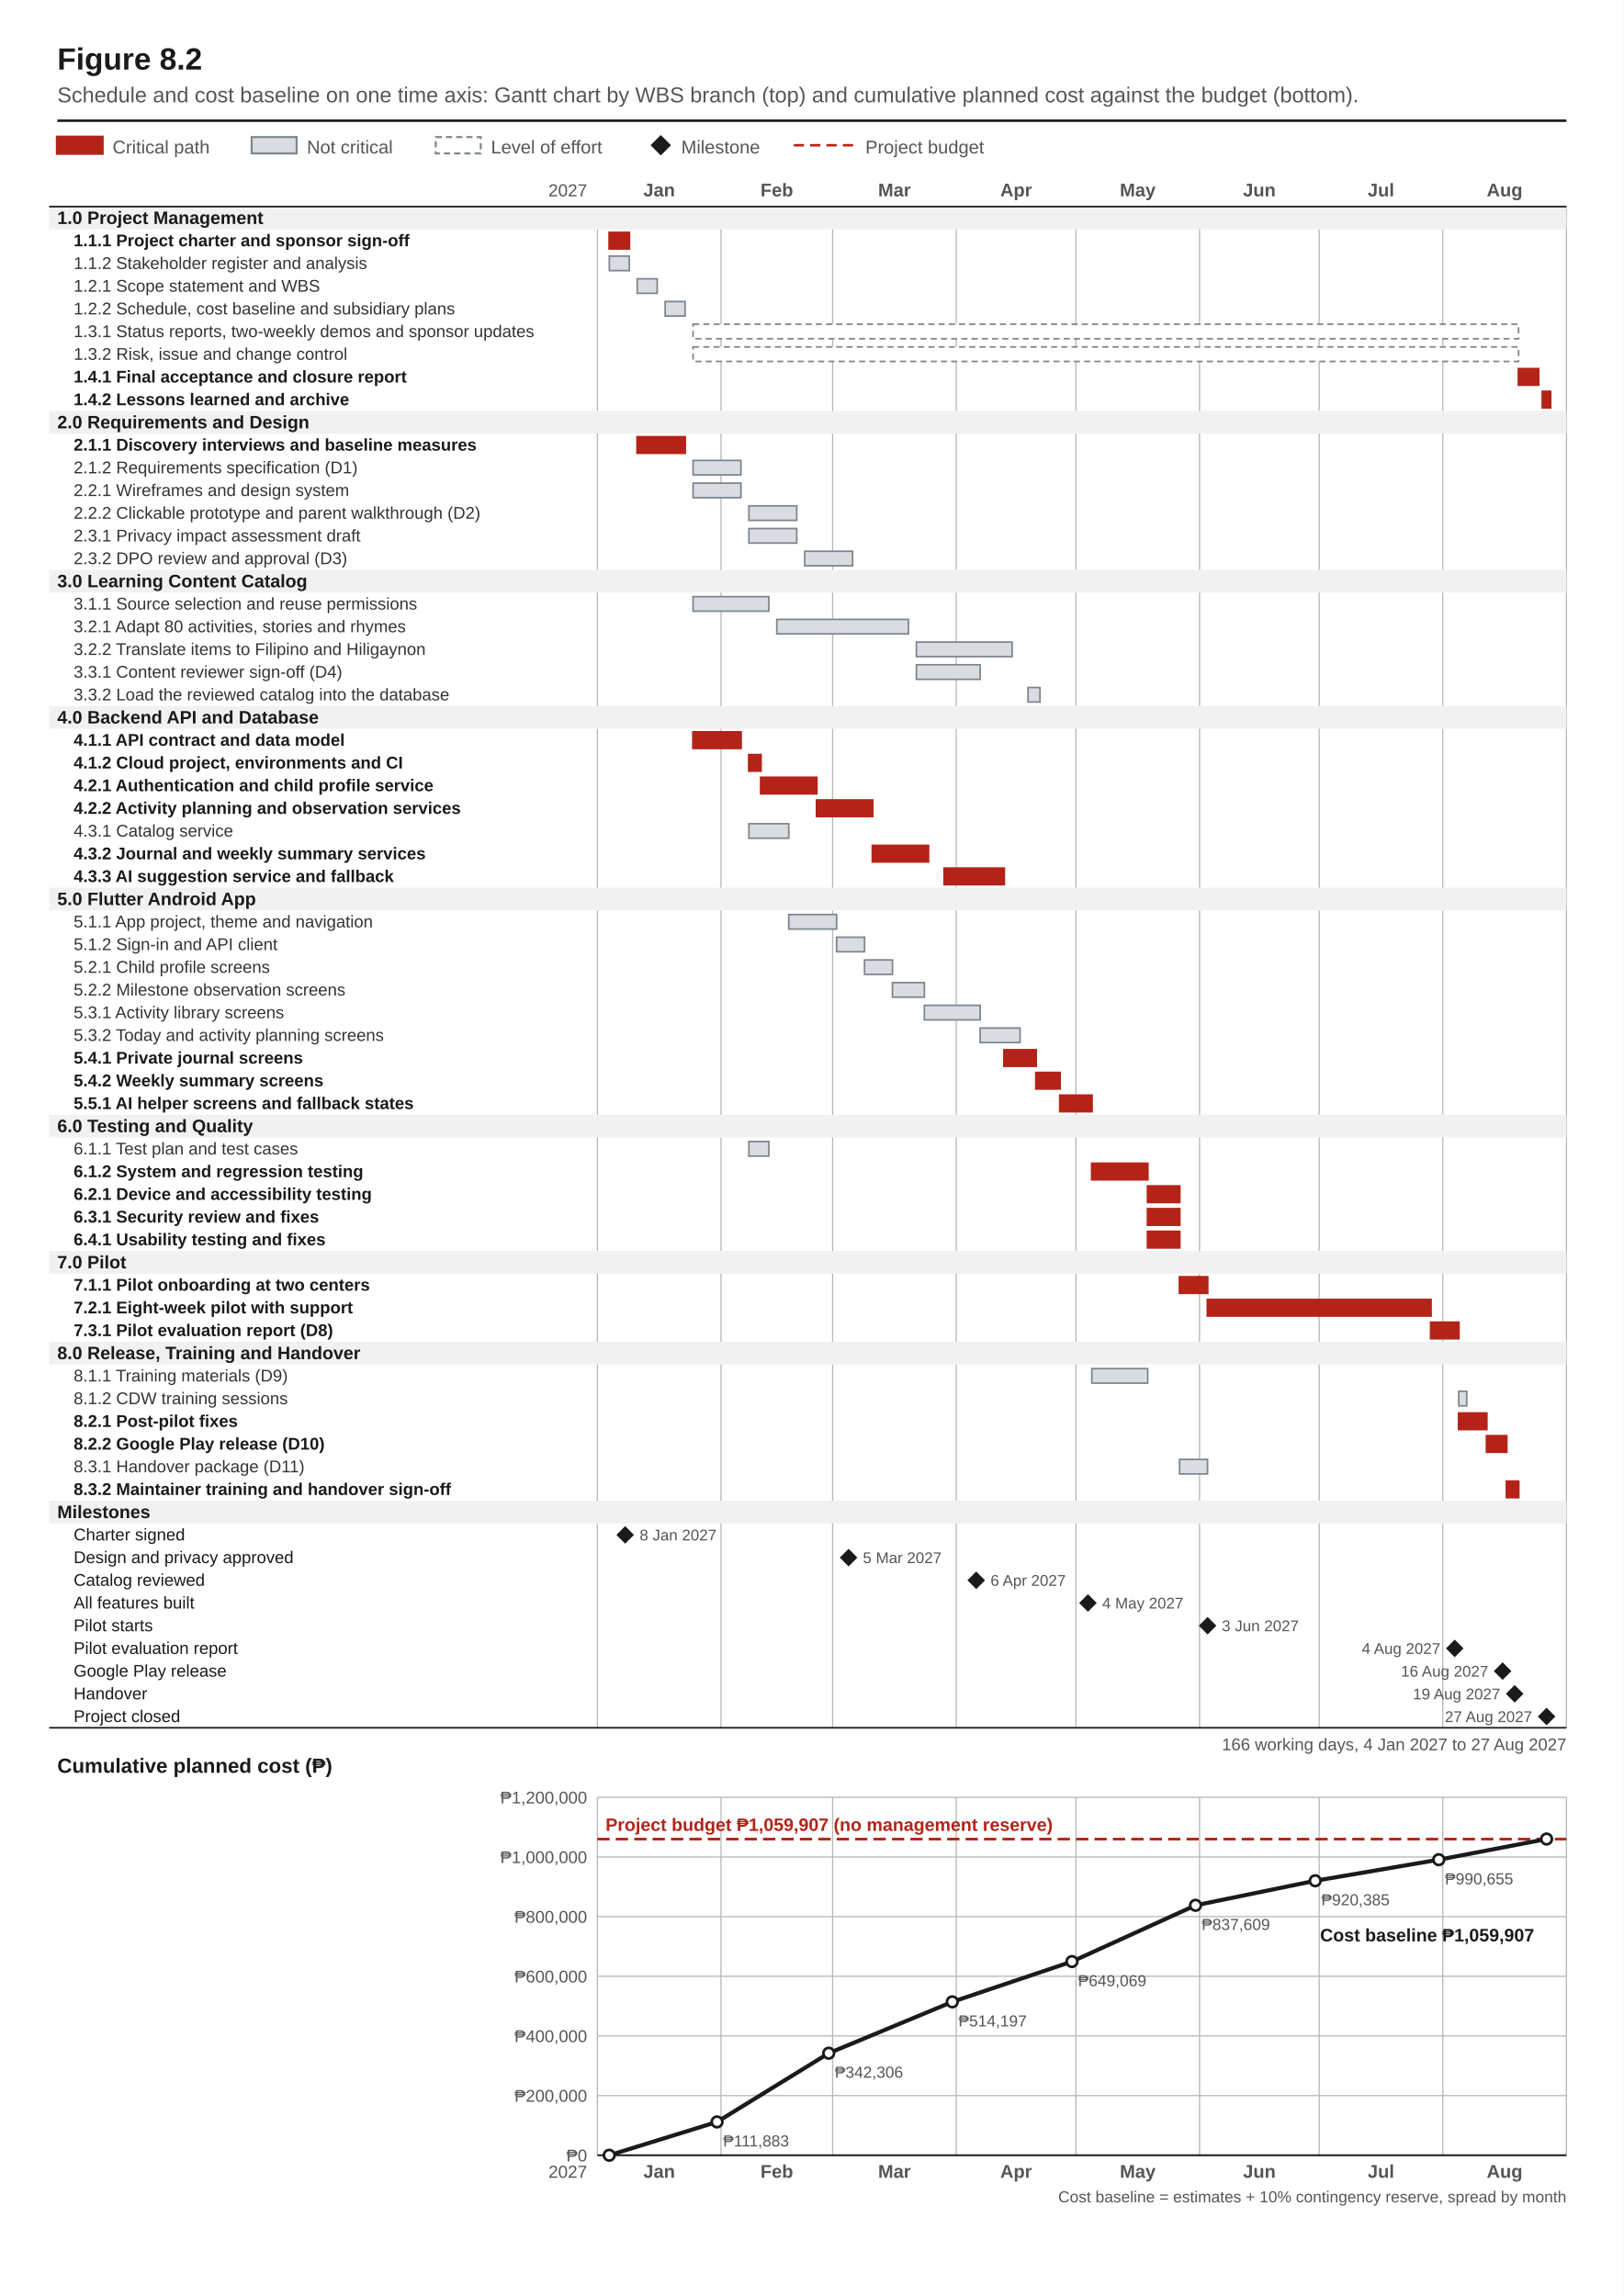
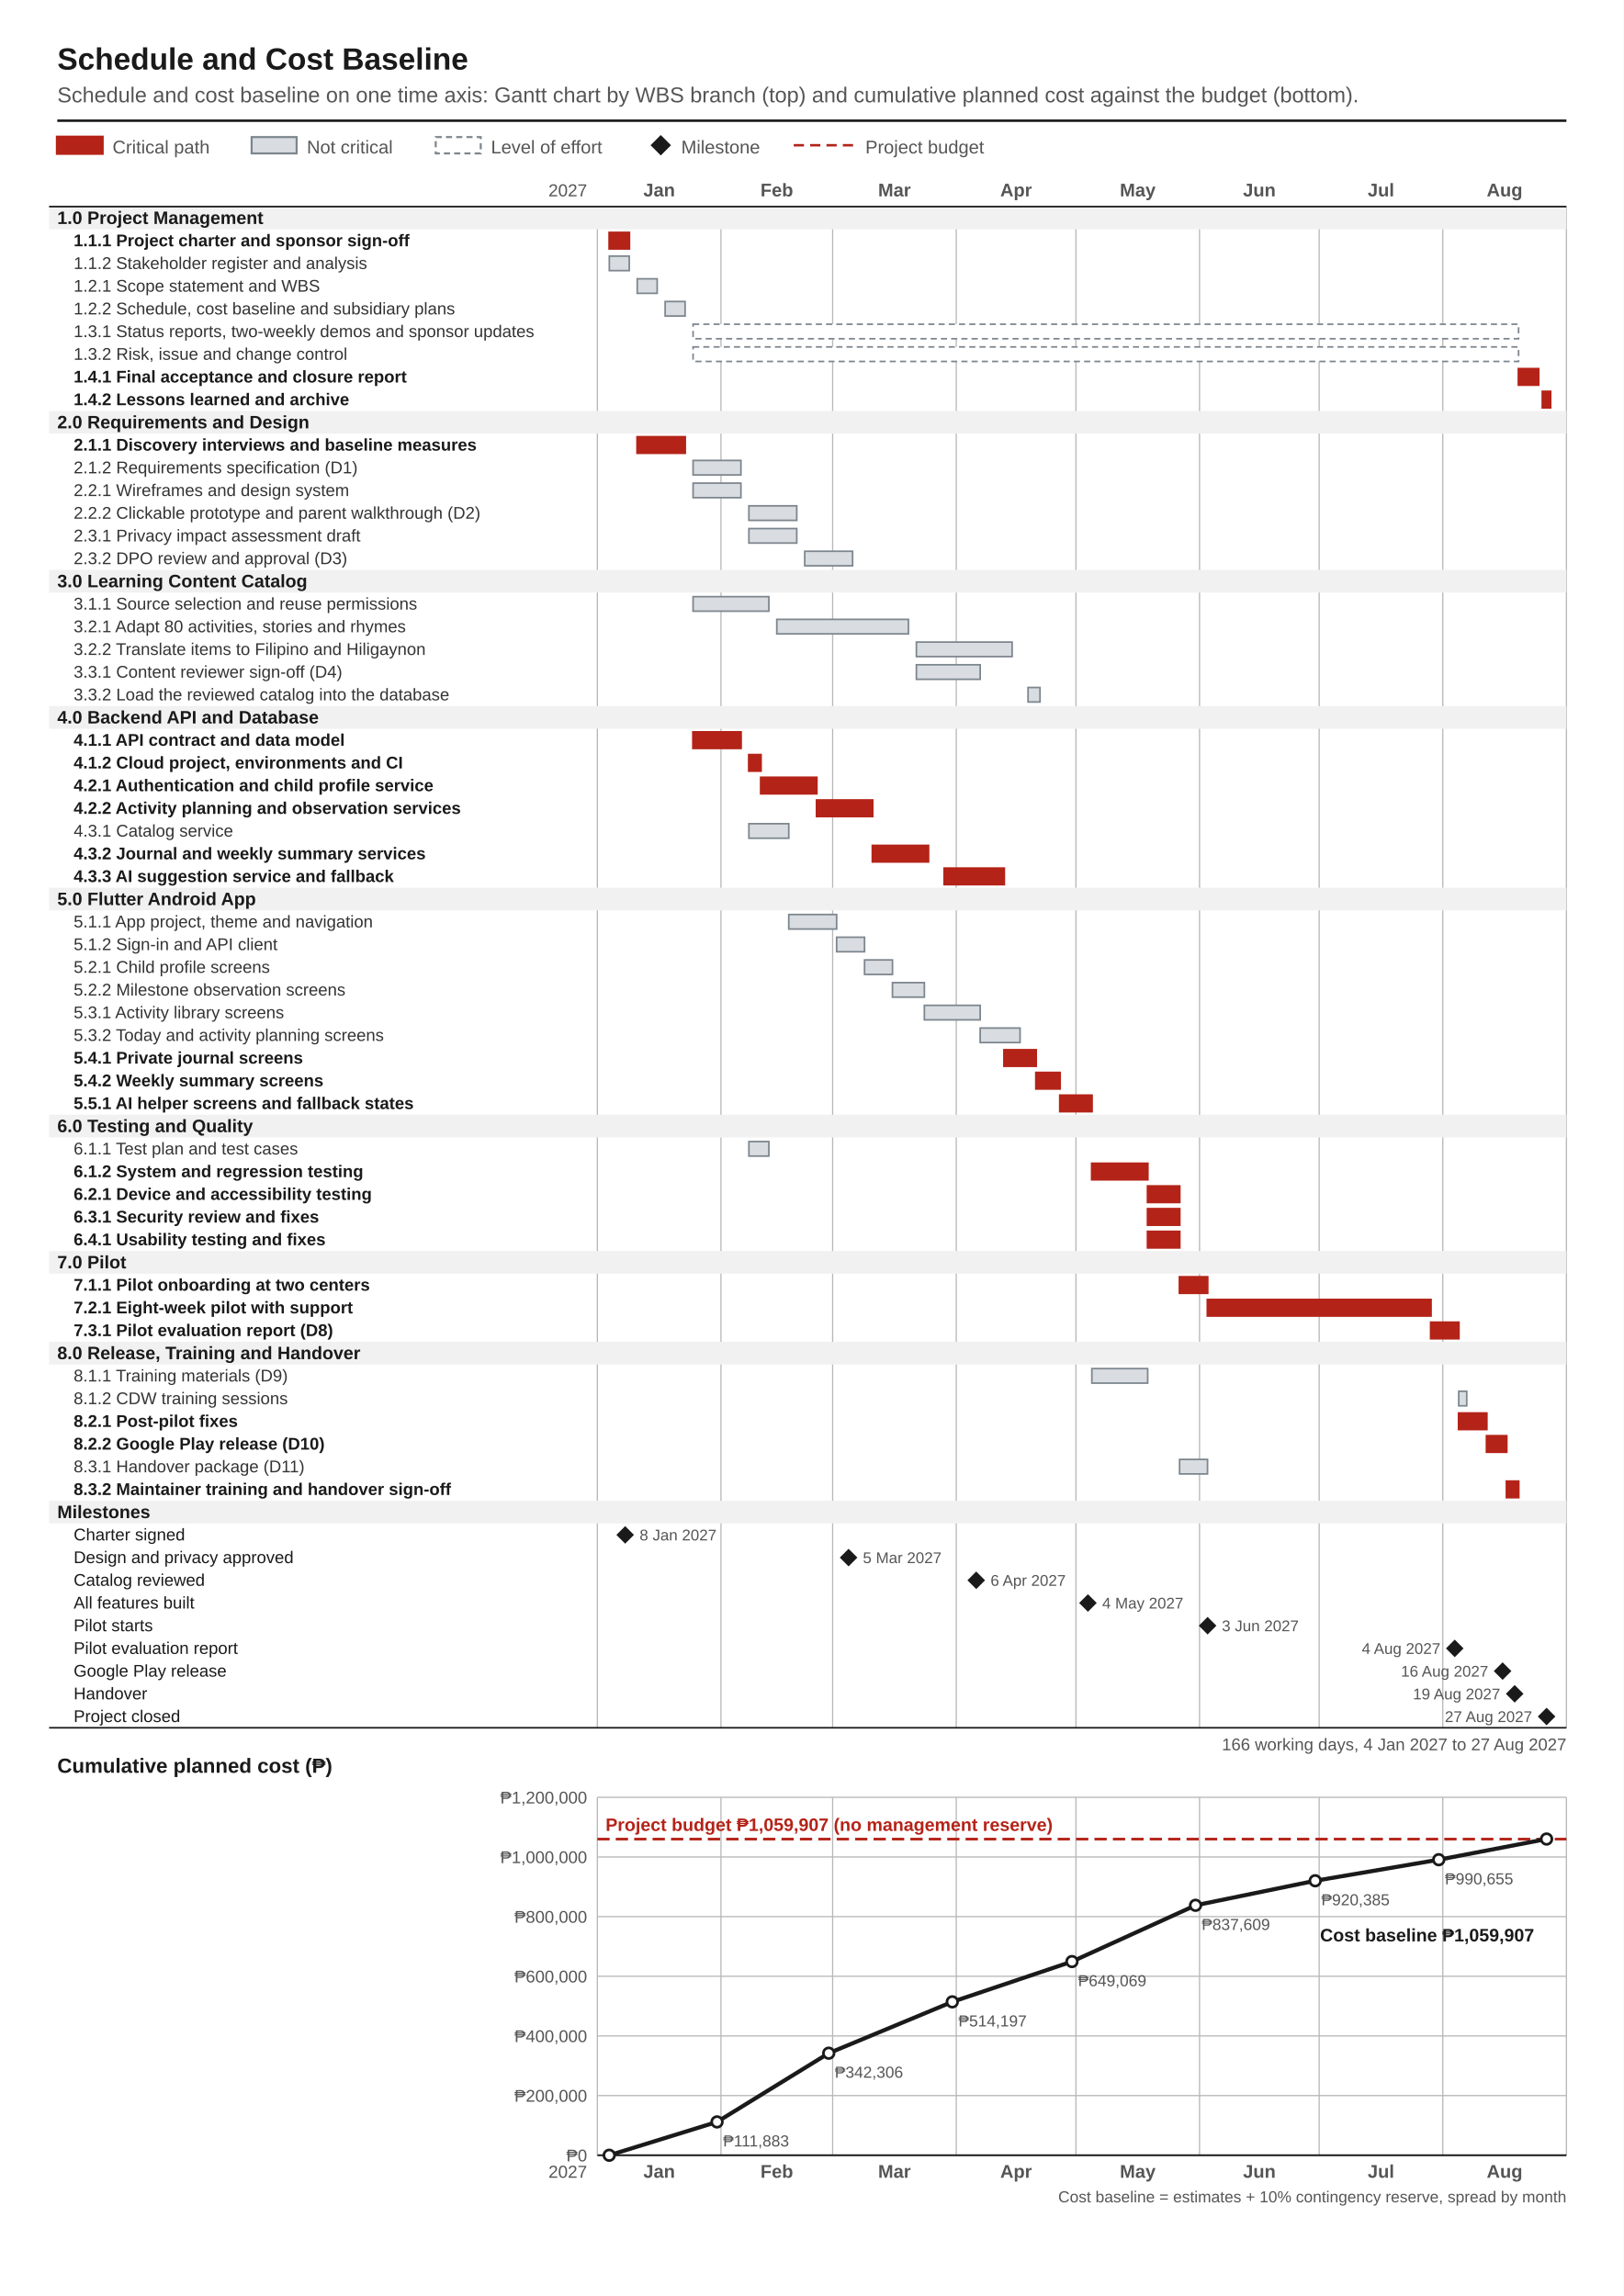
<svg xmlns="http://www.w3.org/2000/svg" width="210.0mm" height="297.0mm" viewBox="0 0 793.70 1122.50" font-family="Arial, &quot;Liberation Sans&quot;, &quot;Nimbus Sans&quot;, &quot;Helvetica Neue&quot;, Helvetica, &quot;DejaVu Sans&quot;, sans-serif">
  <rect width="793.70" height="1122.50" fill="#ffffff" />
-   <text x="28.00" y="34.00" font-size="15" fill="#1a1a1a" text-anchor="start" font-weight="700">Figure 8.2</text>
+   <text x="28.00" y="34.00" font-size="15" fill="#1a1a1a" text-anchor="start" font-weight="700">Schedule and Cost Baseline</text>
  <text x="28.00" y="50.00" font-size="10.5" fill="#555555" text-anchor="start">Schedule and cost baseline on one time axis: Gantt chart by WBS branch (top) and cumulative planned cost against the budget (bottom).</text>
  <line x1="28.00" y1="59.00" x2="765.70" y2="59.00" stroke="#1a1a1a" stroke-width="1.2" />
  <rect x="28.00" y="67.00" width="22.00" height="8.00" rx="0" fill="#b42318" stroke="#b42318" stroke-width="1.4" />
  <text x="55.00" y="75.00" font-size="9" fill="#555555" text-anchor="start">Critical path</text>
  <rect x="123.00" y="67.00" width="22.00" height="8.00" rx="0" fill="#d9dde1" stroke="#7d868e" stroke-width="1" />
  <text x="150.00" y="75.00" font-size="9" fill="#555555" text-anchor="start">Not critical</text>
  <rect x="213.00" y="67.00" width="22.00" height="8.00" rx="0" fill="#ffffff" stroke="#7d868e" stroke-width="1" stroke-dasharray="3 2" />
  <text x="240.00" y="75.00" font-size="9" fill="#555555" text-anchor="start">Level of effort</text>
  <path d="M323,66 l5,5 l-5,5 l-5,-5 Z" fill="#1a1a1a" />
  <text x="333.00" y="75.00" font-size="9" fill="#555555" text-anchor="start">Milestone</text>
  <line x1="388.00" y1="71.00" x2="418.00" y2="71.00" stroke="#b42318" stroke-width="1.2" stroke-dasharray="5 3" />
  <text x="423.00" y="75.00" font-size="9" fill="#555555" text-anchor="start">Project budget</text>
  <text x="322.22" y="96.00" font-size="9" fill="#555555" text-anchor="middle" font-weight="700">Jan</text>
  <text x="379.72" y="96.00" font-size="9" fill="#555555" text-anchor="middle" font-weight="700">Feb</text>
  <text x="437.23" y="96.00" font-size="9" fill="#555555" text-anchor="middle" font-weight="700">Mar</text>
  <text x="496.69" y="96.00" font-size="9" fill="#555555" text-anchor="middle" font-weight="700">Apr</text>
  <text x="556.14" y="96.00" font-size="9" fill="#555555" text-anchor="middle" font-weight="700">May</text>
  <text x="615.60" y="96.00" font-size="9" fill="#555555" text-anchor="middle" font-weight="700">Jun</text>
  <text x="675.05" y="96.00" font-size="9" fill="#555555" text-anchor="middle" font-weight="700">Jul</text>
  <text x="735.48" y="96.00" font-size="9" fill="#555555" text-anchor="middle" font-weight="700">Aug</text>
  <text x="287.00" y="96.00" font-size="8.5" fill="#555555" text-anchor="end">2027</text>
  <line x1="292.00" y1="101.00" x2="292.00" y2="844.70" stroke="#b8b8b8" stroke-width="0.6" />
  <line x1="352.43" y1="101.00" x2="352.43" y2="844.70" stroke="#b8b8b8" stroke-width="0.6" />
  <line x1="407.01" y1="101.00" x2="407.01" y2="844.70" stroke="#b8b8b8" stroke-width="0.6" />
  <line x1="467.44" y1="101.00" x2="467.44" y2="844.70" stroke="#b8b8b8" stroke-width="0.6" />
  <line x1="525.93" y1="101.00" x2="525.93" y2="844.70" stroke="#b8b8b8" stroke-width="0.6" />
  <line x1="586.36" y1="101.00" x2="586.36" y2="844.70" stroke="#b8b8b8" stroke-width="0.6" />
  <line x1="644.84" y1="101.00" x2="644.84" y2="844.70" stroke="#b8b8b8" stroke-width="0.6" />
  <line x1="705.27" y1="101.00" x2="705.27" y2="844.70" stroke="#b8b8b8" stroke-width="0.6" />
  <line x1="765.70" y1="101.00" x2="765.70" y2="844.70" stroke="#b8b8b8" stroke-width="0.6" />
  <rect x="24.00" y="101.00" width="741.70" height="11.10" rx="0" fill="#f1f1f1" stroke="none" stroke-width="1" />
  <text x="28.00" y="109.50" font-size="8.8" fill="#1a1a1a" text-anchor="start" font-weight="700">1.0 Project Management</text>
  <text x="36.00" y="120.40" font-size="8.3" fill="#1a1a1a" text-anchor="start" font-weight="700">1.1.1  Project charter and sponsor sign-off</text>
  <rect x="297.85" y="113.70" width="9.75" height="7.90" rx="0" fill="#b42318" stroke="#b42318" stroke-width="1" />
  <text x="36.00" y="131.50" font-size="8.3" fill="#333333" text-anchor="start">1.1.2  Stakeholder register and analysis</text>
  <rect x="297.85" y="125.20" width="9.75" height="7.10" rx="0" fill="#d9dde1" stroke="#7d868e" stroke-width="0.8" />
  <text x="36.00" y="142.60" font-size="8.3" fill="#333333" text-anchor="start">1.2.1  Scope statement and WBS</text>
  <rect x="311.49" y="136.30" width="9.75" height="7.10" rx="0" fill="#d9dde1" stroke="#7d868e" stroke-width="0.8" />
  <text x="36.00" y="153.70" font-size="8.3" fill="#333333" text-anchor="start">1.2.2  Schedule, cost baseline and subsidiary plans</text>
  <rect x="325.14" y="147.40" width="9.75" height="7.10" rx="0" fill="#d9dde1" stroke="#7d868e" stroke-width="0.8" />
  <text x="36.00" y="164.80" font-size="8.3" fill="#333333" text-anchor="start">1.3.1  Status reports, two-weekly demos and sponsor updates</text>
  <rect x="338.79" y="158.50" width="403.52" height="7.10" rx="0" fill="#ffffff" stroke="#7d868e" stroke-width="0.8" stroke-dasharray="3 2" />
  <text x="36.00" y="175.90" font-size="8.3" fill="#333333" text-anchor="start">1.3.2  Risk, issue and change control</text>
  <rect x="338.79" y="169.60" width="403.52" height="7.10" rx="0" fill="#ffffff" stroke="#7d868e" stroke-width="0.8" stroke-dasharray="3 2" />
  <text x="36.00" y="187.00" font-size="8.3" fill="#1a1a1a" text-anchor="start" font-weight="700">1.4.1  Final acceptance and closure report</text>
  <rect x="742.31" y="180.30" width="9.75" height="7.90" rx="0" fill="#b42318" stroke="#b42318" stroke-width="1" />
  <text x="36.00" y="198.10" font-size="8.3" fill="#1a1a1a" text-anchor="start" font-weight="700">1.4.2  Lessons learned and archive</text>
  <rect x="754.00" y="191.40" width="3.90" height="7.90" rx="0" fill="#b42318" stroke="#b42318" stroke-width="1" />
  <rect x="24.00" y="200.90" width="741.70" height="11.10" rx="0" fill="#f1f1f1" stroke="none" stroke-width="1" />
  <text x="28.00" y="209.40" font-size="8.8" fill="#1a1a1a" text-anchor="start" font-weight="700">2.0 Requirements and Design</text>
  <text x="36.00" y="220.30" font-size="8.3" fill="#1a1a1a" text-anchor="start" font-weight="700">2.1.1  Discovery interviews and baseline measures</text>
  <rect x="311.49" y="213.60" width="23.39" height="7.90" rx="0" fill="#b42318" stroke="#b42318" stroke-width="1" />
  <text x="36.00" y="231.40" font-size="8.3" fill="#333333" text-anchor="start">2.1.2  Requirements specification (D1)</text>
  <rect x="338.79" y="225.10" width="23.39" height="7.10" rx="0" fill="#d9dde1" stroke="#7d868e" stroke-width="0.8" />
  <text x="36.00" y="242.50" font-size="8.3" fill="#333333" text-anchor="start">2.2.1  Wireframes and design system</text>
  <rect x="338.79" y="236.20" width="23.39" height="7.10" rx="0" fill="#d9dde1" stroke="#7d868e" stroke-width="0.8" />
  <text x="36.00" y="253.60" font-size="8.3" fill="#333333" text-anchor="start">2.2.2  Clickable prototype and parent walkthrough (D2)</text>
  <rect x="366.08" y="247.30" width="23.39" height="7.10" rx="0" fill="#d9dde1" stroke="#7d868e" stroke-width="0.8" />
  <text x="36.00" y="264.70" font-size="8.3" fill="#333333" text-anchor="start">2.3.1  Privacy impact assessment draft</text>
  <rect x="366.08" y="258.40" width="23.39" height="7.10" rx="0" fill="#d9dde1" stroke="#7d868e" stroke-width="0.8" />
  <text x="36.00" y="275.80" font-size="8.3" fill="#333333" text-anchor="start">2.3.2  DPO review and approval (D3)</text>
  <rect x="393.37" y="269.50" width="23.39" height="7.10" rx="0" fill="#d9dde1" stroke="#7d868e" stroke-width="0.8" />
  <rect x="24.00" y="278.60" width="741.70" height="11.10" rx="0" fill="#f1f1f1" stroke="none" stroke-width="1" />
  <text x="28.00" y="287.10" font-size="8.8" fill="#1a1a1a" text-anchor="start" font-weight="700">3.0 Learning Content Catalog</text>
  <text x="36.00" y="298.00" font-size="8.3" fill="#333333" text-anchor="start">3.1.1  Source selection and reuse permissions</text>
  <rect x="338.79" y="291.70" width="37.04" height="7.10" rx="0" fill="#d9dde1" stroke="#7d868e" stroke-width="0.8" />
  <text x="36.00" y="309.10" font-size="8.3" fill="#333333" text-anchor="start">3.2.1  Adapt 80 activities, stories and rhymes</text>
  <rect x="379.72" y="302.80" width="64.33" height="7.10" rx="0" fill="#d9dde1" stroke="#7d868e" stroke-width="0.8" />
  <text x="36.00" y="320.20" font-size="8.3" fill="#333333" text-anchor="start">3.2.2  Translate items to Filipino and Hiligaynon</text>
  <rect x="447.95" y="313.90" width="46.79" height="7.10" rx="0" fill="#d9dde1" stroke="#7d868e" stroke-width="0.8" />
  <text x="36.00" y="331.30" font-size="8.3" fill="#333333" text-anchor="start">3.3.1  Content reviewer sign-off (D4)</text>
  <rect x="447.95" y="325.00" width="31.19" height="7.10" rx="0" fill="#d9dde1" stroke="#7d868e" stroke-width="0.8" />
  <text x="36.00" y="342.40" font-size="8.3" fill="#333333" text-anchor="start">3.3.2  Load the reviewed catalog into the database</text>
  <rect x="502.53" y="336.10" width="5.85" height="7.10" rx="0" fill="#d9dde1" stroke="#7d868e" stroke-width="0.8" />
  <rect x="24.00" y="345.20" width="741.70" height="11.10" rx="0" fill="#f1f1f1" stroke="none" stroke-width="1" />
  <text x="28.00" y="353.70" font-size="8.8" fill="#1a1a1a" text-anchor="start" font-weight="700">4.0 Backend API and Database</text>
  <text x="36.00" y="364.60" font-size="8.3" fill="#1a1a1a" text-anchor="start" font-weight="700">4.1.1  API contract and data model</text>
  <rect x="338.79" y="357.90" width="23.39" height="7.90" rx="0" fill="#b42318" stroke="#b42318" stroke-width="1" />
  <text x="36.00" y="375.70" font-size="8.3" fill="#1a1a1a" text-anchor="start" font-weight="700">4.1.2  Cloud project, environments and CI</text>
  <rect x="366.08" y="369.00" width="5.85" height="7.90" rx="0" fill="#b42318" stroke="#b42318" stroke-width="1" />
  <text x="36.00" y="386.80" font-size="8.3" fill="#1a1a1a" text-anchor="start" font-weight="700">4.2.1  Authentication and child profile service</text>
  <rect x="371.92" y="380.10" width="27.29" height="7.90" rx="0" fill="#b42318" stroke="#b42318" stroke-width="1" />
  <text x="36.00" y="397.90" font-size="8.3" fill="#1a1a1a" text-anchor="start" font-weight="700">4.2.2  Activity planning and observation services</text>
  <rect x="399.22" y="391.20" width="27.29" height="7.90" rx="0" fill="#b42318" stroke="#b42318" stroke-width="1" />
  <text x="36.00" y="409.00" font-size="8.3" fill="#333333" text-anchor="start">4.3.1  Catalog service</text>
  <rect x="366.08" y="402.70" width="19.49" height="7.10" rx="0" fill="#d9dde1" stroke="#7d868e" stroke-width="0.8" />
  <text x="36.00" y="420.10" font-size="8.3" fill="#1a1a1a" text-anchor="start" font-weight="700">4.3.2  Journal and weekly summary services</text>
  <rect x="426.51" y="413.40" width="27.29" height="7.90" rx="0" fill="#b42318" stroke="#b42318" stroke-width="1" />
  <text x="36.00" y="431.20" font-size="8.3" fill="#1a1a1a" text-anchor="start" font-weight="700">4.3.3  AI suggestion service and fallback</text>
  <rect x="461.60" y="424.50" width="29.24" height="7.90" rx="0" fill="#b42318" stroke="#b42318" stroke-width="1" />
  <rect x="24.00" y="434.00" width="741.70" height="11.10" rx="0" fill="#f1f1f1" stroke="none" stroke-width="1" />
  <text x="28.00" y="442.50" font-size="8.8" fill="#1a1a1a" text-anchor="start" font-weight="700">5.0 Flutter Android App</text>
  <text x="36.00" y="453.40" font-size="8.3" fill="#333333" text-anchor="start">5.1.1  App project, theme and navigation</text>
  <rect x="385.57" y="447.10" width="23.39" height="7.10" rx="0" fill="#d9dde1" stroke="#7d868e" stroke-width="0.8" />
  <text x="36.00" y="464.50" font-size="8.3" fill="#333333" text-anchor="start">5.1.2  Sign-in and API client</text>
  <rect x="408.96" y="458.20" width="13.65" height="7.10" rx="0" fill="#d9dde1" stroke="#7d868e" stroke-width="0.8" />
  <text x="36.00" y="475.60" font-size="8.3" fill="#333333" text-anchor="start">5.2.1  Child profile screens</text>
  <rect x="422.61" y="469.30" width="13.65" height="7.10" rx="0" fill="#d9dde1" stroke="#7d868e" stroke-width="0.8" />
  <text x="36.00" y="486.70" font-size="8.3" fill="#333333" text-anchor="start">5.2.2  Milestone observation screens</text>
  <rect x="436.25" y="480.40" width="15.60" height="7.10" rx="0" fill="#d9dde1" stroke="#7d868e" stroke-width="0.8" />
  <text x="36.00" y="497.80" font-size="8.3" fill="#333333" text-anchor="start">5.3.1  Activity library screens</text>
  <rect x="451.85" y="491.50" width="27.29" height="7.10" rx="0" fill="#d9dde1" stroke="#7d868e" stroke-width="0.8" />
  <text x="36.00" y="508.90" font-size="8.3" fill="#333333" text-anchor="start">5.3.2  Today and activity planning screens</text>
  <rect x="479.14" y="502.60" width="19.49" height="7.10" rx="0" fill="#d9dde1" stroke="#7d868e" stroke-width="0.8" />
  <text x="36.00" y="520.00" font-size="8.3" fill="#1a1a1a" text-anchor="start" font-weight="700">5.4.1  Private journal screens</text>
  <rect x="490.84" y="513.30" width="15.60" height="7.90" rx="0" fill="#b42318" stroke="#b42318" stroke-width="1" />
  <text x="36.00" y="531.10" font-size="8.3" fill="#1a1a1a" text-anchor="start" font-weight="700">5.4.2  Weekly summary screens</text>
  <rect x="506.43" y="524.40" width="11.70" height="7.90" rx="0" fill="#b42318" stroke="#b42318" stroke-width="1" />
  <text x="36.00" y="542.20" font-size="8.3" fill="#1a1a1a" text-anchor="start" font-weight="700">5.5.1  AI helper screens and fallback states</text>
  <rect x="518.13" y="535.50" width="15.60" height="7.90" rx="0" fill="#b42318" stroke="#b42318" stroke-width="1" />
  <rect x="24.00" y="545.00" width="741.70" height="11.10" rx="0" fill="#f1f1f1" stroke="none" stroke-width="1" />
  <text x="28.00" y="553.50" font-size="8.8" fill="#1a1a1a" text-anchor="start" font-weight="700">6.0 Testing and Quality</text>
  <text x="36.00" y="564.40" font-size="8.3" fill="#333333" text-anchor="start">6.1.1  Test plan and test cases</text>
  <rect x="366.08" y="558.10" width="9.75" height="7.10" rx="0" fill="#d9dde1" stroke="#7d868e" stroke-width="0.8" />
  <text x="36.00" y="575.50" font-size="8.3" fill="#1a1a1a" text-anchor="start" font-weight="700">6.1.2  System and regression testing</text>
  <rect x="533.72" y="568.80" width="27.29" height="7.90" rx="0" fill="#b42318" stroke="#b42318" stroke-width="1" />
  <text x="36.00" y="586.60" font-size="8.3" fill="#1a1a1a" text-anchor="start" font-weight="700">6.2.1  Device and accessibility testing</text>
  <rect x="561.01" y="579.90" width="15.60" height="7.90" rx="0" fill="#b42318" stroke="#b42318" stroke-width="1" />
  <text x="36.00" y="597.70" font-size="8.3" fill="#1a1a1a" text-anchor="start" font-weight="700">6.3.1  Security review and fixes</text>
  <rect x="561.01" y="591.00" width="15.60" height="7.90" rx="0" fill="#b42318" stroke="#b42318" stroke-width="1" />
  <text x="36.00" y="608.80" font-size="8.3" fill="#1a1a1a" text-anchor="start" font-weight="700">6.4.1  Usability testing and fixes</text>
  <rect x="561.01" y="602.10" width="15.60" height="7.90" rx="0" fill="#b42318" stroke="#b42318" stroke-width="1" />
  <rect x="24.00" y="611.60" width="741.70" height="11.10" rx="0" fill="#f1f1f1" stroke="none" stroke-width="1" />
  <text x="28.00" y="620.10" font-size="8.8" fill="#1a1a1a" text-anchor="start" font-weight="700">7.0 Pilot</text>
  <text x="36.00" y="631.00" font-size="8.3" fill="#1a1a1a" text-anchor="start" font-weight="700">7.1.1  Pilot onboarding at two centers</text>
  <rect x="576.61" y="624.30" width="13.65" height="7.90" rx="0" fill="#b42318" stroke="#b42318" stroke-width="1" />
  <text x="36.00" y="642.10" font-size="8.3" fill="#1a1a1a" text-anchor="start" font-weight="700">7.2.1  Eight-week pilot with support</text>
  <rect x="590.26" y="635.40" width="109.17" height="7.90" rx="0" fill="#b42318" stroke="#b42318" stroke-width="1" />
  <text x="36.00" y="653.20" font-size="8.3" fill="#1a1a1a" text-anchor="start" font-weight="700">7.3.1  Pilot evaluation report (D8)</text>
  <rect x="699.42" y="646.50" width="13.65" height="7.90" rx="0" fill="#b42318" stroke="#b42318" stroke-width="1" />
  <rect x="24.00" y="656.00" width="741.70" height="11.10" rx="0" fill="#f1f1f1" stroke="none" stroke-width="1" />
  <text x="28.00" y="664.50" font-size="8.8" fill="#1a1a1a" text-anchor="start" font-weight="700">8.0 Release, Training and Handover</text>
  <text x="36.00" y="675.40" font-size="8.3" fill="#333333" text-anchor="start">8.1.1  Training materials (D9)</text>
  <rect x="533.72" y="669.10" width="27.29" height="7.10" rx="0" fill="#d9dde1" stroke="#7d868e" stroke-width="0.8" />
  <text x="36.00" y="686.50" font-size="8.3" fill="#333333" text-anchor="start">8.1.2  CDW training sessions</text>
  <rect x="713.07" y="680.20" width="3.90" height="7.10" rx="0" fill="#d9dde1" stroke="#7d868e" stroke-width="0.8" />
  <text x="36.00" y="697.60" font-size="8.3" fill="#1a1a1a" text-anchor="start" font-weight="700">8.2.1  Post-pilot fixes</text>
  <rect x="713.07" y="690.90" width="13.65" height="7.90" rx="0" fill="#b42318" stroke="#b42318" stroke-width="1" />
  <text x="36.00" y="708.70" font-size="8.3" fill="#1a1a1a" text-anchor="start" font-weight="700">8.2.2  Google Play release (D10)</text>
  <rect x="726.71" y="702.00" width="9.75" height="7.90" rx="0" fill="#b42318" stroke="#b42318" stroke-width="1" />
  <text x="36.00" y="719.80" font-size="8.3" fill="#333333" text-anchor="start">8.3.1  Handover package (D11)</text>
  <rect x="576.61" y="713.50" width="13.65" height="7.10" rx="0" fill="#d9dde1" stroke="#7d868e" stroke-width="0.8" />
  <text x="36.00" y="730.90" font-size="8.3" fill="#1a1a1a" text-anchor="start" font-weight="700">8.3.2  Maintainer training and handover sign-off</text>
  <rect x="736.46" y="724.20" width="5.85" height="7.90" rx="0" fill="#b42318" stroke="#b42318" stroke-width="1" />
  <rect x="24.00" y="733.70" width="741.70" height="11.10" rx="0" fill="#f1f1f1" stroke="none" stroke-width="1" />
  <text x="28.00" y="742.20" font-size="8.8" fill="#1a1a1a" text-anchor="start" font-weight="700">Milestones</text>
  <text x="36.00" y="753.10" font-size="8.3" fill="#1a1a1a" text-anchor="start">Charter signed</text>
  <path d="M305.6,746.1 l4.3,4.3 l-4.3,4.3 l-4.3,-4.3 Z" fill="#1a1a1a" />
  <text x="312.65" y="753.10" font-size="7.6" fill="#555555" text-anchor="start">8 Jan 2027</text>
  <text x="36.00" y="764.20" font-size="8.3" fill="#1a1a1a" text-anchor="start">Design and privacy approved</text>
  <path d="M414.8,757.2 l4.3,4.3 l-4.3,4.3 l-4.3,-4.3 Z" fill="#1a1a1a" />
  <text x="421.81" y="764.20" font-size="7.6" fill="#555555" text-anchor="start">5 Mar 2027</text>
  <text x="36.00" y="775.30" font-size="8.3" fill="#1a1a1a" text-anchor="start">Catalog reviewed</text>
  <path d="M477.2,768.3 l4.3,4.3 l-4.3,4.3 l-4.3,-4.3 Z" fill="#1a1a1a" />
  <text x="484.19" y="775.30" font-size="7.6" fill="#555555" text-anchor="start">6 Apr 2027</text>
  <text x="36.00" y="786.40" font-size="8.3" fill="#1a1a1a" text-anchor="start">All features built</text>
  <path d="M531.8,779.4 l4.3,4.3 l-4.3,4.3 l-4.3,-4.3 Z" fill="#1a1a1a" />
  <text x="538.77" y="786.40" font-size="7.6" fill="#555555" text-anchor="start">4 May 2027</text>
  <text x="36.00" y="797.50" font-size="8.3" fill="#1a1a1a" text-anchor="start">Pilot starts</text>
  <path d="M590.3,790.5 l4.3,4.3 l-4.3,4.3 l-4.3,-4.3 Z" fill="#1a1a1a" />
  <text x="597.26" y="797.50" font-size="7.6" fill="#555555" text-anchor="start">3 Jun 2027</text>
  <text x="36.00" y="808.60" font-size="8.3" fill="#1a1a1a" text-anchor="start">Pilot evaluation report</text>
  <path d="M711.1,801.6 l4.3,4.3 l-4.3,4.3 l-4.3,-4.3 Z" fill="#1a1a1a" />
  <text x="704.12" y="808.60" font-size="7.6" fill="#555555" text-anchor="end">4 Aug 2027</text>
  <text x="36.00" y="819.70" font-size="8.3" fill="#1a1a1a" text-anchor="start">Google Play release</text>
  <path d="M734.5,812.7 l4.3,4.3 l-4.3,4.3 l-4.3,-4.3 Z" fill="#1a1a1a" />
  <text x="727.51" y="819.70" font-size="7.6" fill="#555555" text-anchor="end">16 Aug 2027</text>
  <text x="36.00" y="830.80" font-size="8.3" fill="#1a1a1a" text-anchor="start">Handover</text>
  <path d="M740.4,823.8 l4.3,4.3 l-4.3,4.3 l-4.3,-4.3 Z" fill="#1a1a1a" />
  <text x="733.36" y="830.80" font-size="7.6" fill="#555555" text-anchor="end">19 Aug 2027</text>
  <text x="36.00" y="841.90" font-size="8.3" fill="#1a1a1a" text-anchor="start">Project closed</text>
  <path d="M756.0,834.9 l4.3,4.3 l-4.3,4.3 l-4.3,-4.3 Z" fill="#1a1a1a" />
  <text x="748.95" y="841.90" font-size="7.6" fill="#555555" text-anchor="end">27 Aug 2027</text>
  <line x1="24.00" y1="844.70" x2="765.70" y2="844.70" stroke="#1a1a1a" stroke-width="0.8" />
  <line x1="24.00" y1="101.00" x2="765.70" y2="101.00" stroke="#1a1a1a" stroke-width="0.8" />
  <text x="765.70" y="855.70" font-size="8.3" fill="#555555" text-anchor="end">166 working days, 4 Jan 2027 to 27 Aug 2027</text>
  <text x="28.00" y="866.70" font-size="10" fill="#1a1a1a" text-anchor="start" font-weight="700">Cumulative planned cost (₱)</text>
  <line x1="292.00" y1="878.70" x2="292.00" y2="1053.70" stroke="#b8b8b8" stroke-width="0.6" />
  <line x1="352.43" y1="878.70" x2="352.43" y2="1053.70" stroke="#b8b8b8" stroke-width="0.6" />
  <line x1="407.01" y1="878.70" x2="407.01" y2="1053.70" stroke="#b8b8b8" stroke-width="0.6" />
  <line x1="467.44" y1="878.70" x2="467.44" y2="1053.70" stroke="#b8b8b8" stroke-width="0.6" />
  <line x1="525.93" y1="878.70" x2="525.93" y2="1053.70" stroke="#b8b8b8" stroke-width="0.6" />
  <line x1="586.36" y1="878.70" x2="586.36" y2="1053.70" stroke="#b8b8b8" stroke-width="0.6" />
  <line x1="644.84" y1="878.70" x2="644.84" y2="1053.70" stroke="#b8b8b8" stroke-width="0.6" />
  <line x1="705.27" y1="878.70" x2="705.27" y2="1053.70" stroke="#b8b8b8" stroke-width="0.6" />
  <line x1="765.70" y1="878.70" x2="765.70" y2="1053.70" stroke="#b8b8b8" stroke-width="0.6" />
  <line x1="292.00" y1="1053.70" x2="765.70" y2="1053.70" stroke="#1a1a1a" stroke-width="0.9" />
  <text x="287.00" y="1056.70" font-size="8.3" fill="#555555" text-anchor="end">₱0</text>
  <line x1="292.00" y1="1024.53" x2="765.70" y2="1024.53" stroke="#b8b8b8" stroke-width="0.6" />
  <text x="287.00" y="1027.53" font-size="8.3" fill="#555555" text-anchor="end">₱200,000</text>
  <line x1="292.00" y1="995.37" x2="765.70" y2="995.37" stroke="#b8b8b8" stroke-width="0.6" />
  <text x="287.00" y="998.37" font-size="8.3" fill="#555555" text-anchor="end">₱400,000</text>
  <line x1="292.00" y1="966.20" x2="765.70" y2="966.20" stroke="#b8b8b8" stroke-width="0.6" />
  <text x="287.00" y="969.20" font-size="8.3" fill="#555555" text-anchor="end">₱600,000</text>
  <line x1="292.00" y1="937.03" x2="765.70" y2="937.03" stroke="#b8b8b8" stroke-width="0.6" />
  <text x="287.00" y="940.03" font-size="8.3" fill="#555555" text-anchor="end">₱800,000</text>
  <line x1="292.00" y1="907.87" x2="765.70" y2="907.87" stroke="#b8b8b8" stroke-width="0.6" />
  <text x="287.00" y="910.87" font-size="8.3" fill="#555555" text-anchor="end">₱1,000,000</text>
  <line x1="292.00" y1="878.70" x2="765.70" y2="878.70" stroke="#b8b8b8" stroke-width="0.6" />
  <text x="287.00" y="881.70" font-size="8.3" fill="#555555" text-anchor="end">₱1,200,000</text>
  <text x="322.22" y="1064.70" font-size="9" fill="#555555" text-anchor="middle" font-weight="700">Jan</text>
  <text x="379.72" y="1064.70" font-size="9" fill="#555555" text-anchor="middle" font-weight="700">Feb</text>
  <text x="437.23" y="1064.70" font-size="9" fill="#555555" text-anchor="middle" font-weight="700">Mar</text>
  <text x="496.69" y="1064.70" font-size="9" fill="#555555" text-anchor="middle" font-weight="700">Apr</text>
  <text x="556.14" y="1064.70" font-size="9" fill="#555555" text-anchor="middle" font-weight="700">May</text>
  <text x="615.60" y="1064.70" font-size="9" fill="#555555" text-anchor="middle" font-weight="700">Jun</text>
  <text x="675.05" y="1064.70" font-size="9" fill="#555555" text-anchor="middle" font-weight="700">Jul</text>
  <text x="735.48" y="1064.70" font-size="9" fill="#555555" text-anchor="middle" font-weight="700">Aug</text>
  <text x="287.00" y="1064.70" font-size="8.5" fill="#555555" text-anchor="end">2027</text>
  <line x1="292.00" y1="899.13" x2="765.70" y2="899.13" stroke="#b42318" stroke-width="1.3" stroke-dasharray="6 3" />
  <text x="296.00" y="895.13" font-size="8.8" fill="#b42318" text-anchor="start" font-weight="700">Project budget ₱1,059,907 (no management reserve)</text>
  <path d="M297.8,1053.7 L350.5,1037.4 L405.1,1003.8 L465.5,978.7 L524.0,959.0 L584.4,931.5 L642.9,919.5 L703.3,909.2 L756.0,899.1" fill="none" stroke="#1a1a1a" stroke-width="2" />
  <circle cx="297.8" cy="1053.7" r="2.6" fill="#fff" stroke="#1a1a1a" stroke-width="1.3" />
  <circle cx="350.5" cy="1037.4" r="2.6" fill="#fff" stroke="#1a1a1a" stroke-width="1.3" />
  <text x="353.48" y="1049.38" font-size="7.8" fill="#555555" text-anchor="start">₱111,883</text>
  <circle cx="405.1" cy="1003.8" r="2.6" fill="#fff" stroke="#1a1a1a" stroke-width="1.3" />
  <text x="408.06" y="1015.78" font-size="7.8" fill="#555555" text-anchor="start">₱342,306</text>
  <circle cx="465.5" cy="978.7" r="2.6" fill="#fff" stroke="#1a1a1a" stroke-width="1.3" />
  <text x="468.50" y="990.71" font-size="7.8" fill="#555555" text-anchor="start">₱514,197</text>
  <circle cx="524.0" cy="959.0" r="2.6" fill="#fff" stroke="#1a1a1a" stroke-width="1.3" />
  <text x="526.98" y="971.04" font-size="7.8" fill="#555555" text-anchor="start">₱649,069</text>
  <circle cx="584.4" cy="931.5" r="2.6" fill="#fff" stroke="#1a1a1a" stroke-width="1.3" />
  <text x="587.41" y="943.55" font-size="7.8" fill="#555555" text-anchor="start">₱837,609</text>
  <circle cx="642.9" cy="919.5" r="2.6" fill="#fff" stroke="#1a1a1a" stroke-width="1.3" />
  <text x="645.89" y="931.48" font-size="7.8" fill="#555555" text-anchor="start">₱920,385</text>
  <circle cx="703.3" cy="909.2" r="2.6" fill="#fff" stroke="#1a1a1a" stroke-width="1.3" />
  <text x="706.32" y="921.23" font-size="7.8" fill="#555555" text-anchor="start">₱990,655</text>
  <circle cx="756.0" cy="899.1" r="2.6" fill="#fff" stroke="#1a1a1a" stroke-width="1.3" />
  <text x="749.95" y="949.13" font-size="8.8" fill="#1a1a1a" text-anchor="end" font-weight="700">Cost baseline ₱1,059,907</text>
  <text x="765.70" y="1076.70" font-size="7.8" fill="#555555" text-anchor="end">Cost baseline = estimates + 10% contingency reserve, spread by month</text>
</svg>
